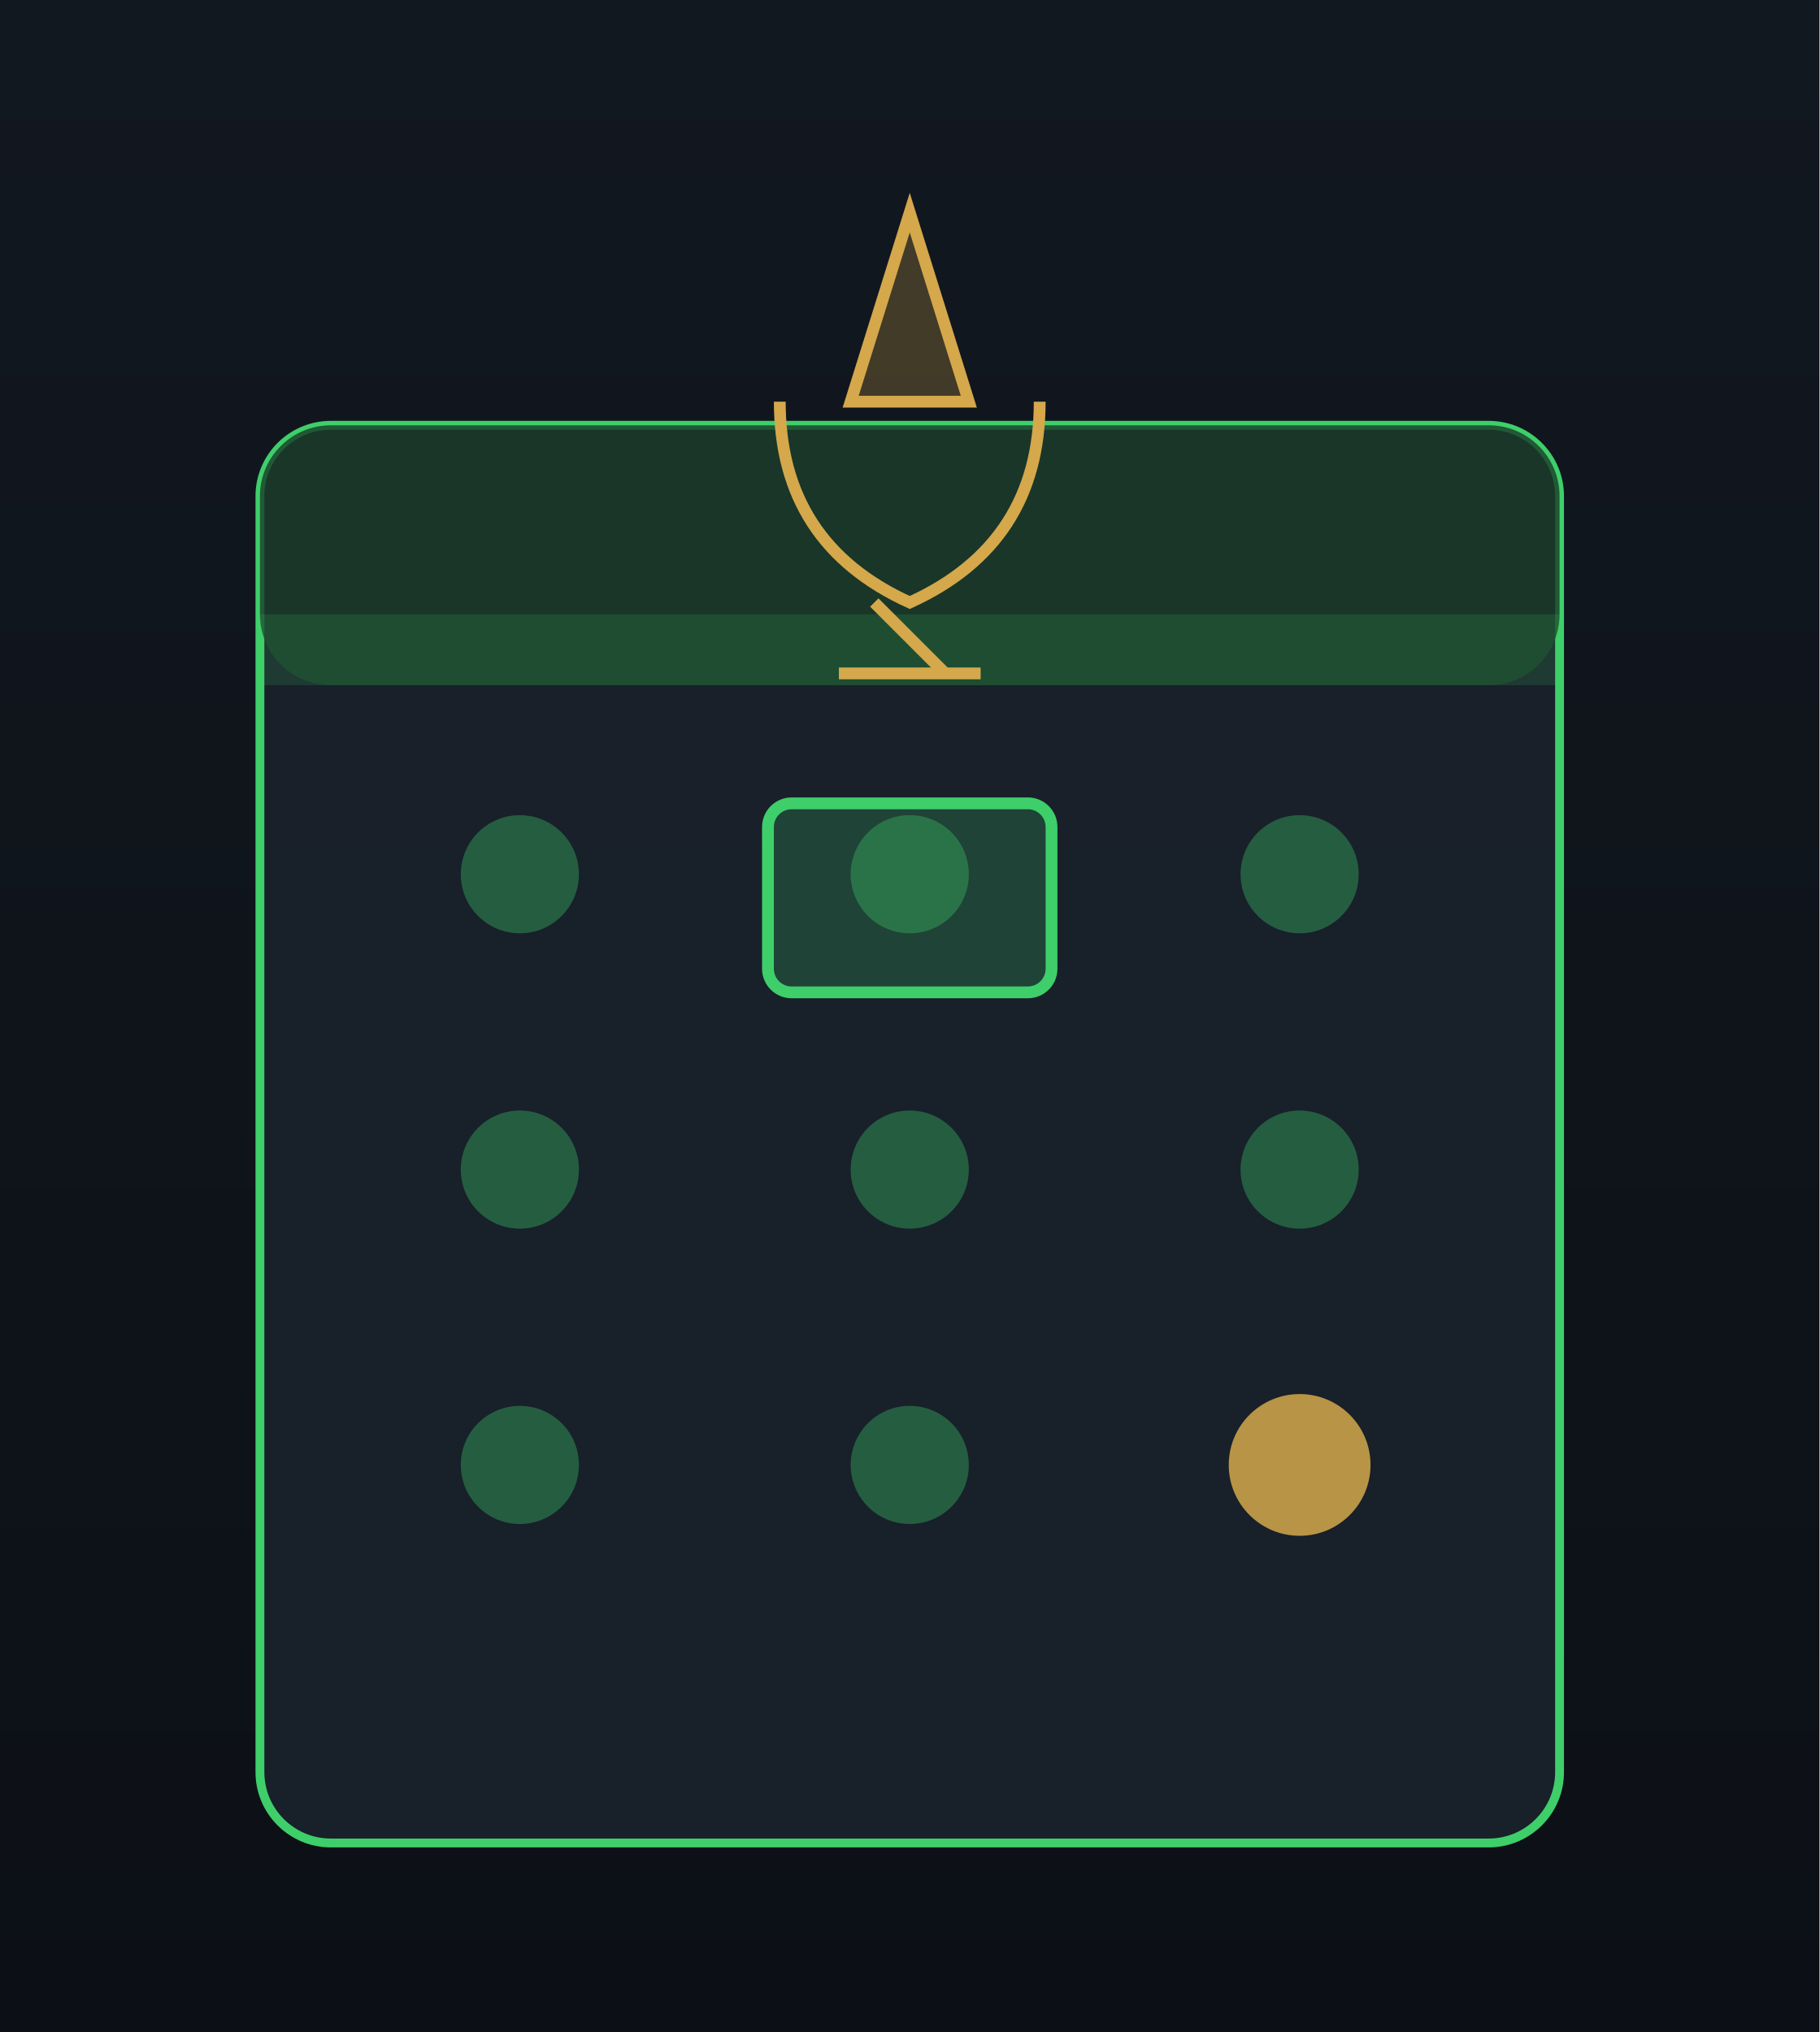
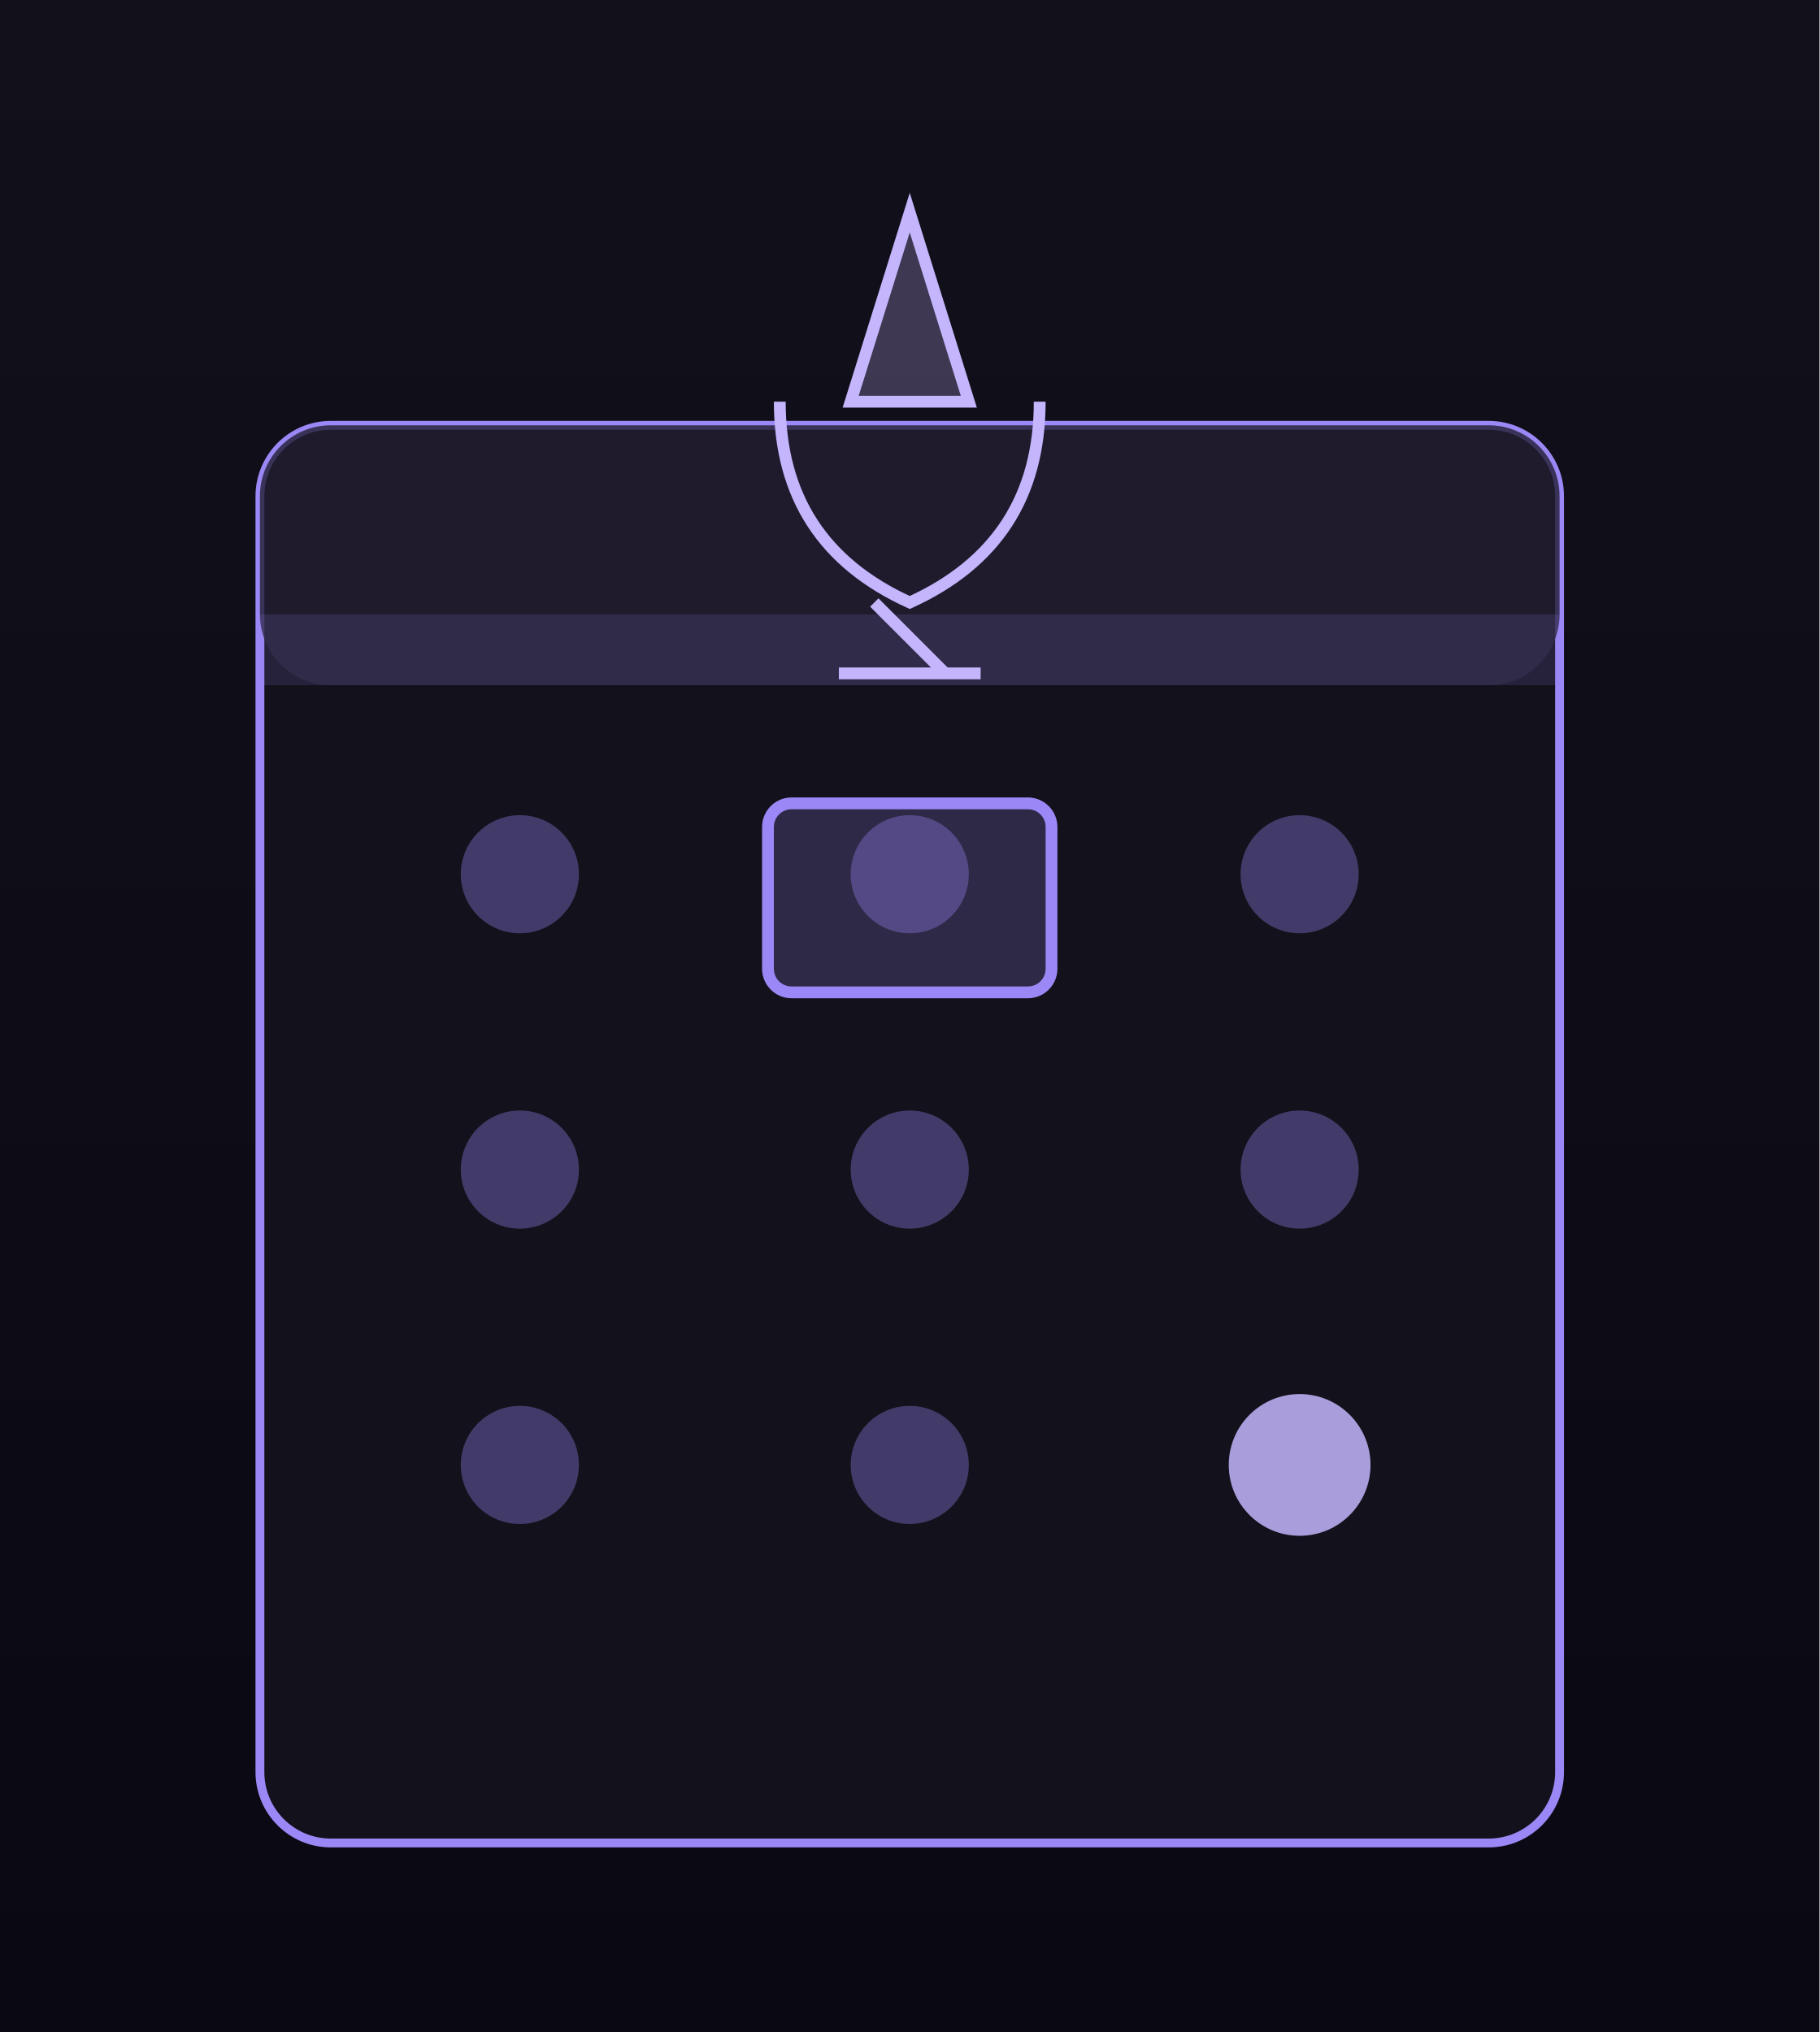
<svg xmlns="http://www.w3.org/2000/svg" viewBox="0 0 308 344" fill="none">
  <defs>
    <linearGradient id="bg" x1="0" y1="0" x2="0" y2="1">
-       <stop offset="0%" stop-color="#121820" />
-       <stop offset="100%" stop-color="#0c1016" />
+       <stop offset="0%" stop-color="#12101a" />
+       <stop offset="100%" stop-color="#0a0812" />
    </linearGradient>
  </defs>
  <rect width="308" height="344" fill="url(#bg)" />
-   <rect x="44" y="72" width="220" height="240" rx="12" stroke="#3ecf6a" stroke-width="1.5" fill="#1a222c" fill-opacity="0.9" />
-   <rect x="44" y="72" width="220" height="44" rx="12" fill="#1a3d28" fill-opacity="0.8" />
-   <rect x="44" y="104" width="220" height="12" fill="#3ecf6a" fill-opacity="0.15" />
-   <g fill="#3ecf6a" fill-opacity="0.35">
+   <rect x="44" y="72" width="220" height="240" rx="12" stroke="#9b87f5" stroke-width="1.5" fill="#14121c" fill-opacity="0.9" />
+   <rect x="44" y="72" width="220" height="44" rx="12" fill="#221e32" fill-opacity="0.8" />
+   <rect x="44" y="104" width="220" height="12" fill="#9b87f5" fill-opacity="0.15" />
+   <g fill="#9b87f5" fill-opacity="0.35">
    <circle cx="88" cy="148" r="10" />
    <circle cx="154" cy="148" r="10" />
    <circle cx="220" cy="148" r="10" />
    <circle cx="88" cy="198" r="10" />
    <circle cx="154" cy="198" r="10" />
    <circle cx="220" cy="198" r="10" />
    <circle cx="88" cy="248" r="10" />
    <circle cx="154" cy="248" r="10" />
  </g>
-   <circle cx="220" cy="248" r="12" fill="#d4a84b" fill-opacity="0.85" />
-   <rect x="130" y="136" width="48" height="32" rx="4" stroke="#3ecf6a" stroke-width="2" fill="#3ecf6a" fill-opacity="0.2" />
-   <path d="M154 36 L144 68 H164 Z" stroke="#d4a84b" stroke-width="2" fill="#d4a84b" fill-opacity="0.25" />
-   <path d="M132 68 Q132 92 154 102 Q176 92 176 68" stroke="#d4a84b" stroke-width="2" fill="none" />
-   <line x1="148" y1="102" x2="160" y2="114" stroke="#d4a84b" stroke-width="2" />
-   <line x1="142" y1="114" x2="166" y2="114" stroke="#d4a84b" stroke-width="2" />
+   <circle cx="220" cy="248" r="12" fill="#c4b5fd" fill-opacity="0.85" />
+   <rect x="130" y="136" width="48" height="32" rx="4" stroke="#9b87f5" stroke-width="2" fill="#9b87f5" fill-opacity="0.2" />
+   <path d="M154 36 L144 68 H164 Z" stroke="#c4b5fd" stroke-width="2" fill="#c4b5fd" fill-opacity="0.25" />
+   <path d="M132 68 Q132 92 154 102 Q176 92 176 68" stroke="#c4b5fd" stroke-width="2" fill="none" />
+   <line x1="148" y1="102" x2="160" y2="114" stroke="#c4b5fd" stroke-width="2" />
+   <line x1="142" y1="114" x2="166" y2="114" stroke="#c4b5fd" stroke-width="2" />
</svg>
